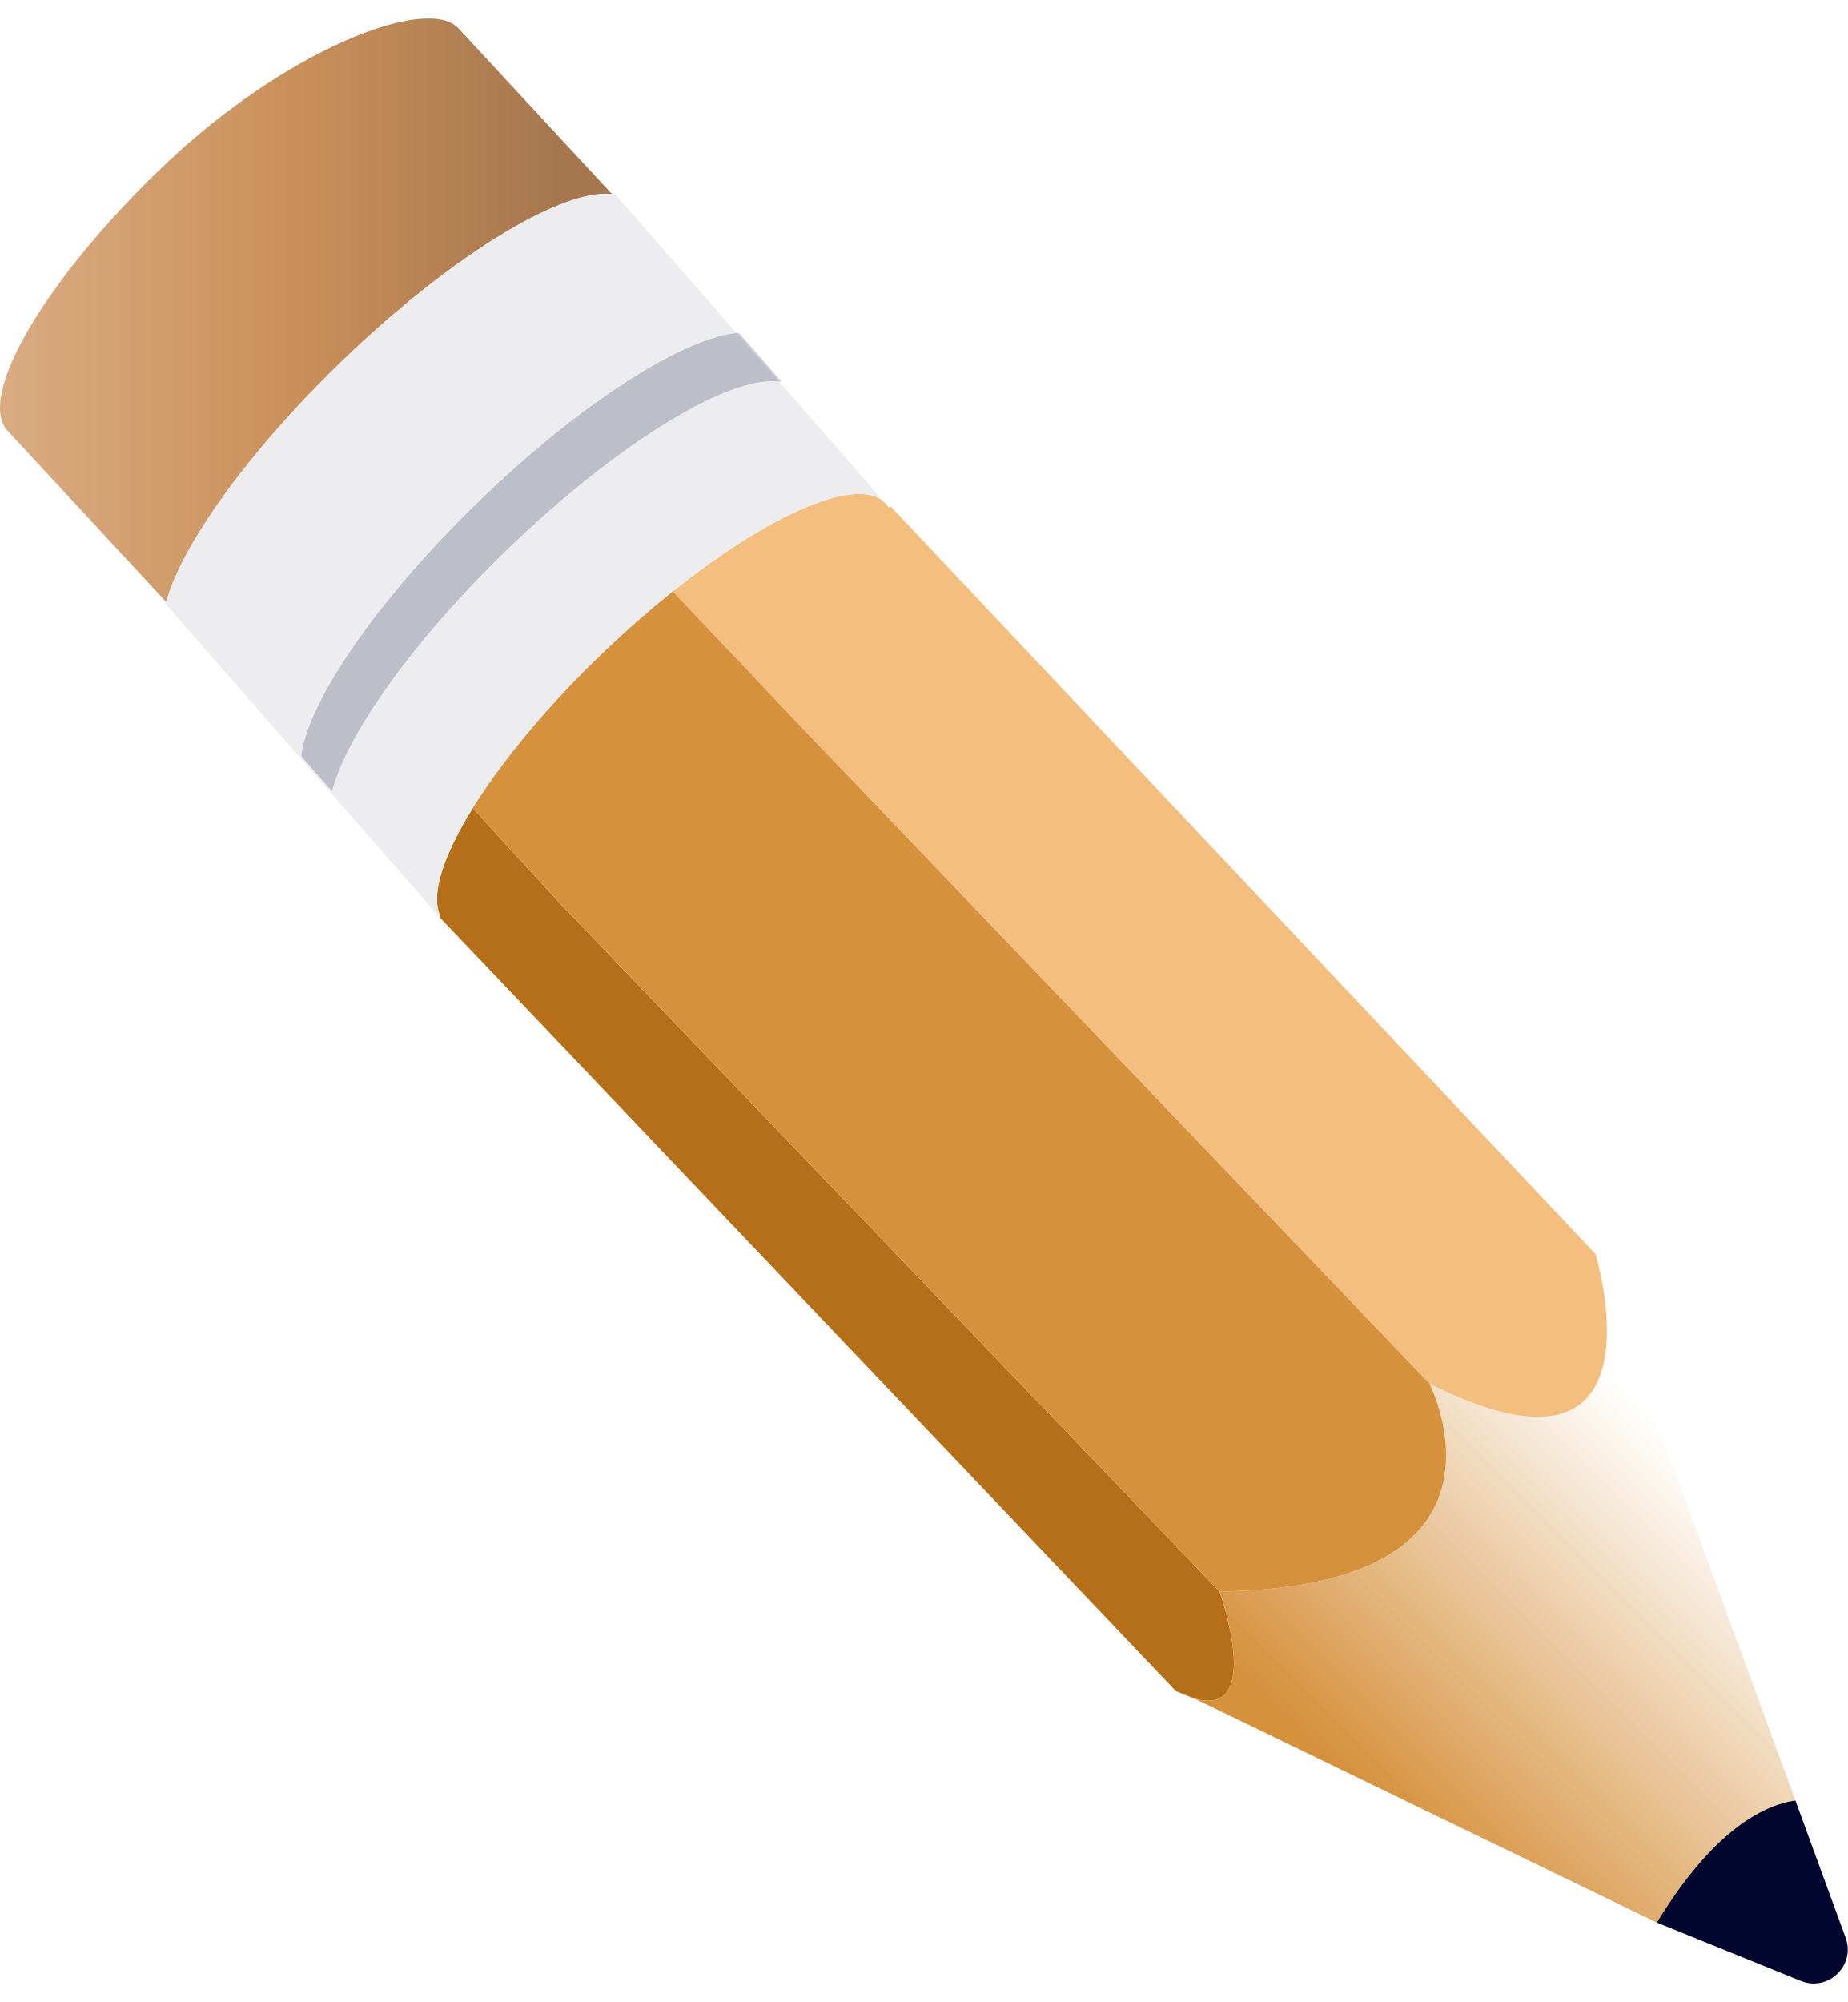
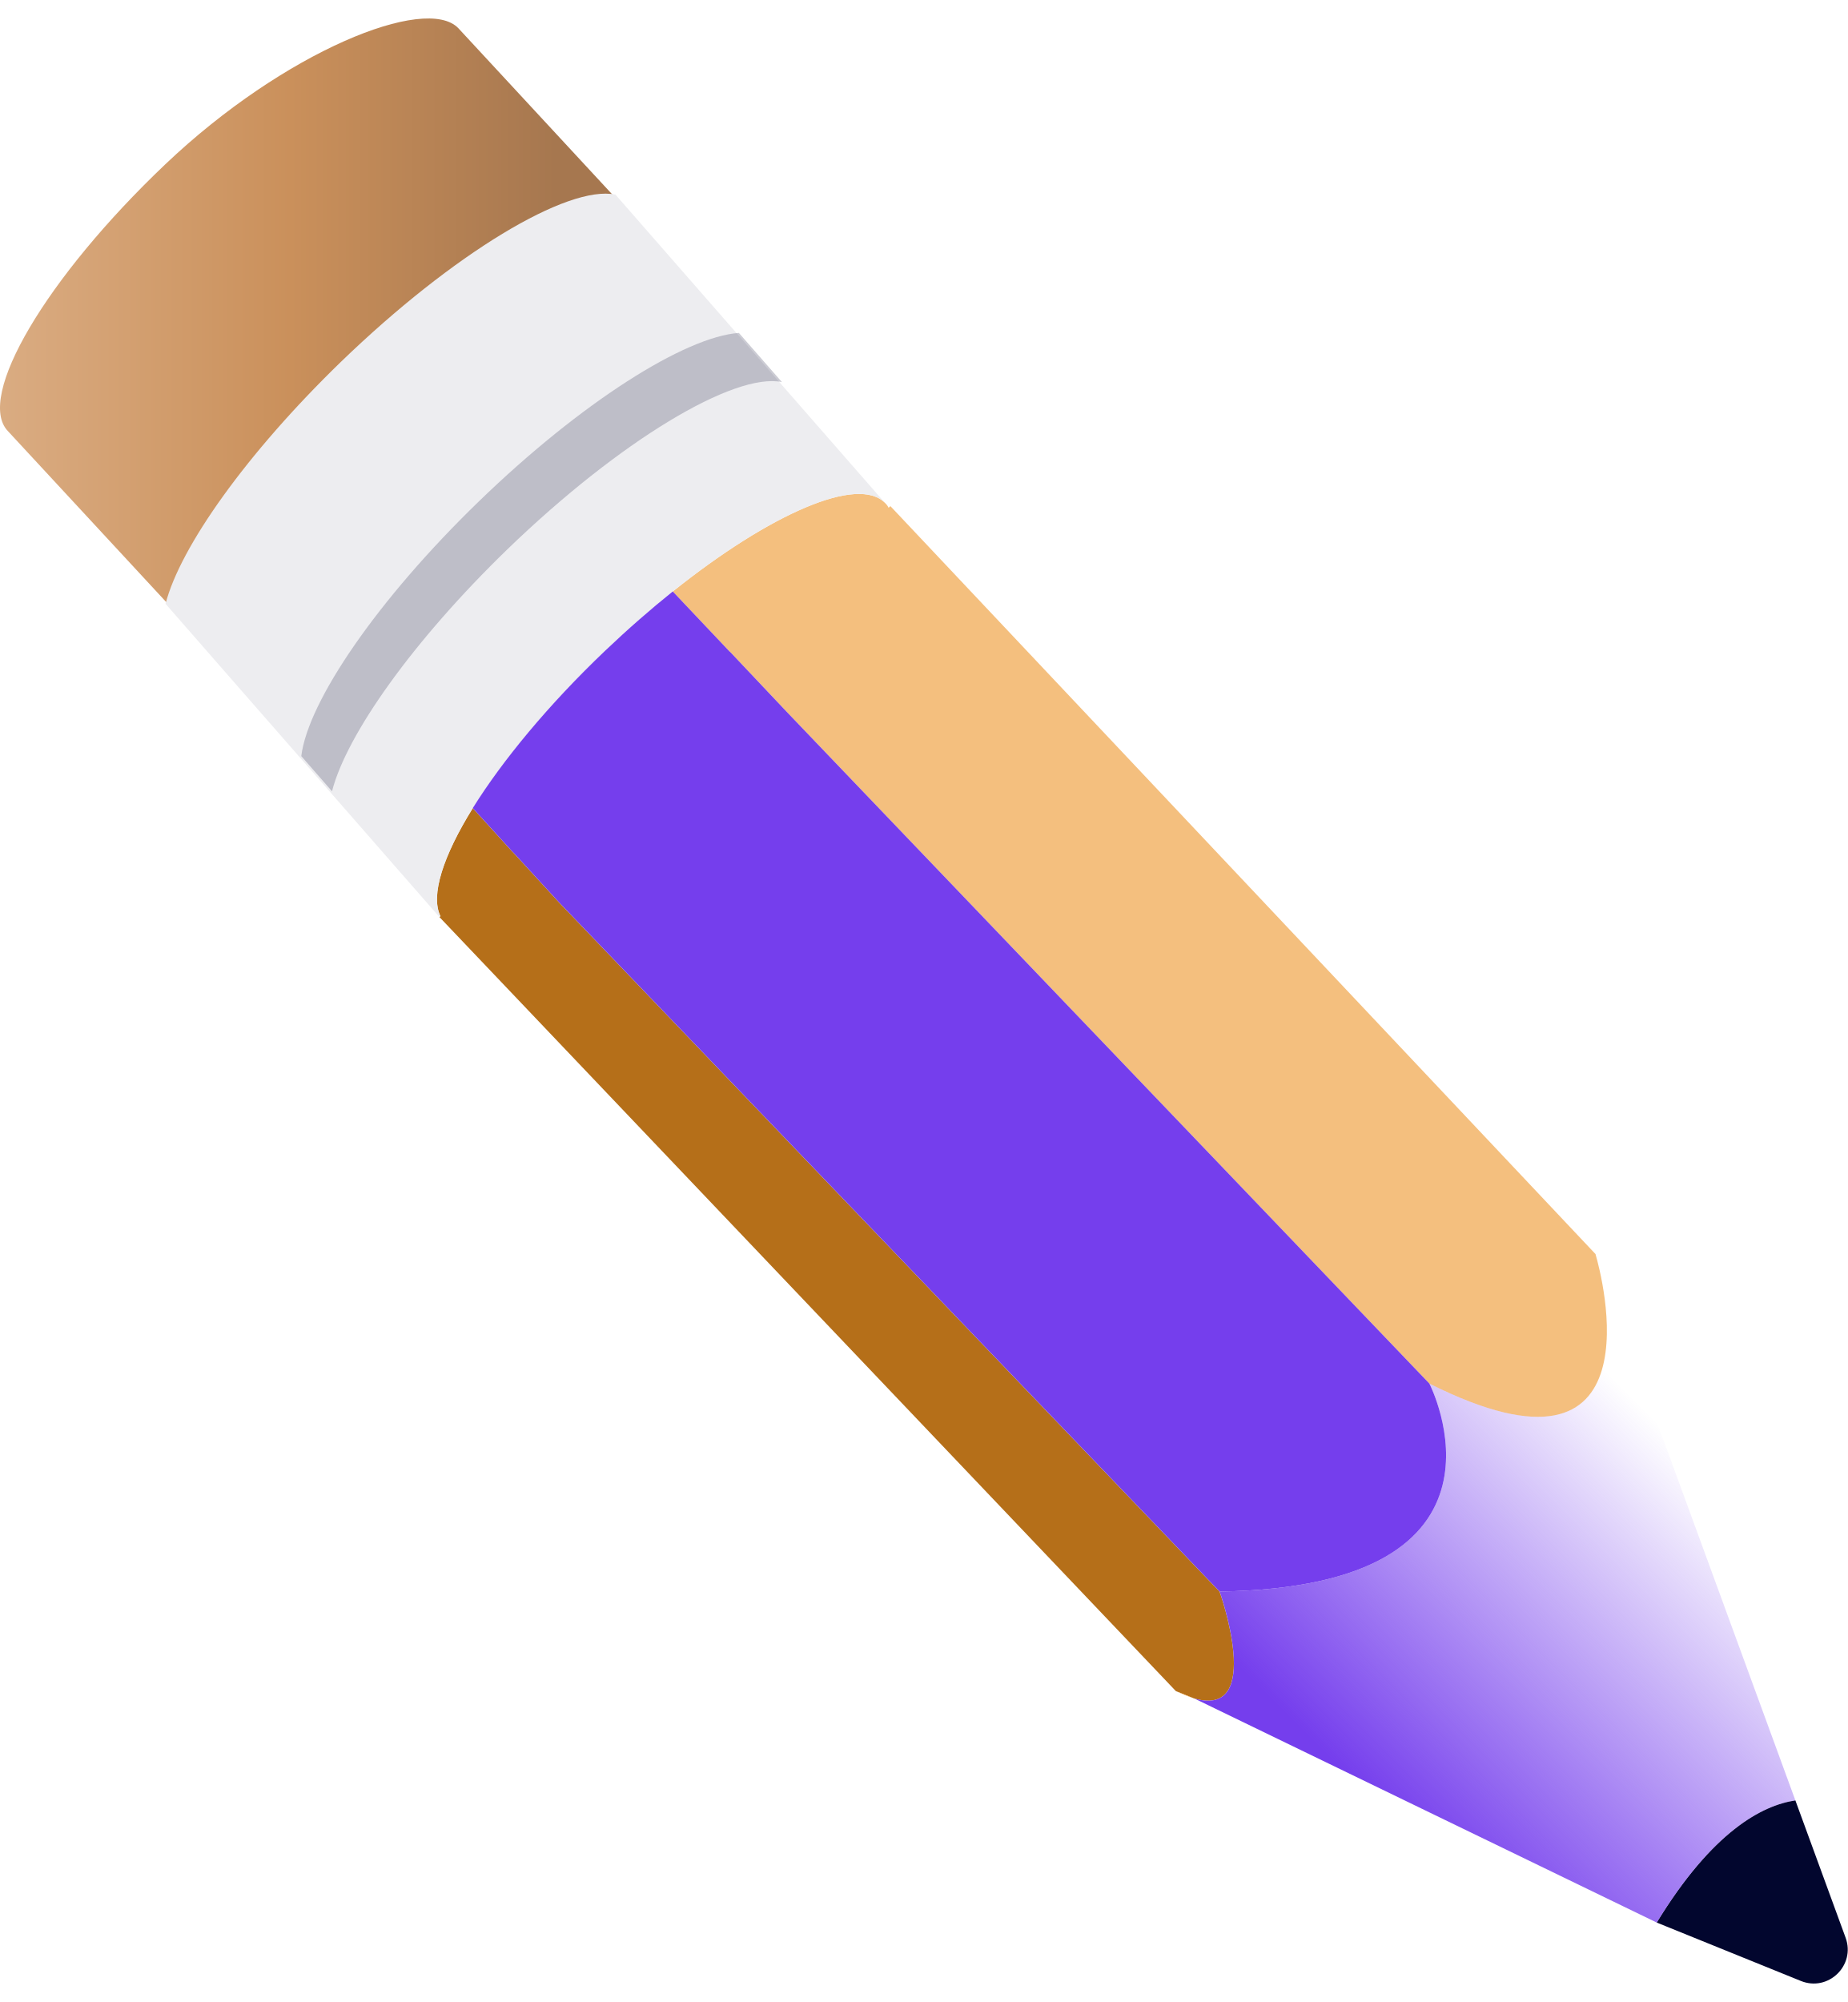
<svg xmlns="http://www.w3.org/2000/svg" width="72" height="78" viewBox="0 0 72 78" fill="none">
  <g id="pencil">
    <path id="Vector" d="M70.173 77.18L64.557 74.905C66.732 71.345 68.669 70.338 69.959 70.146L71.918 75.499C72.309 76.577 71.238 77.612 70.173 77.18Z" fill="#02062E" />
    <path id="Vector_2" d="M46.536 66.174C46.518 66.17 46.499 66.166 46.486 66.156L45.82 65.888L17.123 35.729L17.161 35.695C16.766 34.883 17.265 33.352 18.422 31.486L19.944 33.159L20.109 33.333L21.782 35.157L47.523 62.01C47.524 62.009 49.286 66.968 46.536 66.174Z" fill="#B56F19" />
    <path id="Vector_3" d="M55.697 53.906L30.654 27.732L28.458 25.407L28.431 25.387L26.215 23.046C30.015 20.006 33.449 18.504 34.494 19.604C34.55 19.658 34.592 19.713 34.624 19.783L34.696 19.72L62.172 48.861C62.172 48.861 62.173 48.873 62.182 48.903C62.383 49.591 64.778 58.462 55.697 53.906Z" fill="#F4BF7E" />
    <path id="Vector_4" d="M64.556 74.904L46.537 66.174C49.288 66.968 47.525 62.008 47.525 62.008C59.775 61.822 55.697 53.905 55.697 53.905C64.779 58.461 62.383 49.59 62.182 48.901L69.959 70.145C68.669 70.337 66.731 71.345 64.556 74.904Z" fill="url(#paint0_linear_10232_65873)" />
    <path id="Vector_5" d="M24.984 8.791L17.861 1.1C16.602 -0.222 11.081 1.991 6.436 6.406C1.792 10.821 -0.954 15.473 0.306 16.794L7.429 24.485C8.687 25.807 13.473 23.3 18.118 18.885C22.763 14.47 26.243 10.114 24.984 8.791Z" fill="url(#paint1_linear_10232_65873)" />
    <path id="Vector_6" d="M23.587 25.348C21.366 27.464 19.575 29.638 18.422 31.486C17.266 33.352 16.766 34.883 17.162 35.695L17.123 35.729L6.451 23.525C7.022 21.304 9.616 17.654 13.278 14.104C17.659 9.868 22.118 7.198 23.981 7.581L34.493 19.604C33.447 18.505 30.014 20.006 26.214 23.046C25.352 23.737 24.468 24.509 23.587 25.348Z" fill="#EDEDF0" />
    <path id="Vector_7" d="M46.486 66.155C46.285 66.094 46.071 66.01 45.82 65.888L46.486 66.155Z" fill="url(#paint2_linear_10232_65873)" />
-     <path id="Vector_8" d="M47.524 62.009L21.782 35.155L20.109 33.331L19.944 33.157L18.422 31.484C19.574 29.636 21.366 27.461 23.587 25.346C24.469 24.507 25.353 23.735 26.215 23.044L28.43 25.385L28.457 25.406L30.653 27.731L55.697 53.905C55.697 53.906 59.774 61.822 47.524 62.009Z" fill="#D6913D" />
+     <path id="Vector_8" d="M47.524 62.009L21.782 35.155L20.109 33.331L19.944 33.157L18.422 31.484C19.574 29.636 21.366 27.461 23.587 25.346C24.469 24.507 25.353 23.735 26.215 23.044L28.43 25.385L28.457 25.406L30.653 27.731L55.697 53.905C55.697 53.906 59.774 61.822 47.524 62.009Z" fill="#753EED" />
    <path id="Vector_9" d="M19.764 21.408C16.102 24.958 13.508 28.608 12.937 30.829L11.74 29.458C12.002 27.326 14.704 23.362 18.672 19.523C22.645 15.678 26.688 13.122 28.792 12.971L30.468 14.885C28.604 14.502 24.145 17.172 19.764 21.408Z" fill="#000429" fill-opacity="0.2" />
  </g>
  <defs>
    <linearGradient id="paint0_linear_10232_65873" x1="49.719" y1="66.375" x2="62.625" y2="53.469" gradientUnits="userSpaceOnUse">
-       <stop stop-color="#D6913D" />
-       <stop offset="1" stop-color="#D6913D" stop-opacity="0" />
+       <stop stop-color="#753EED" />
+       <stop offset="1" stop-color="#753EED" stop-opacity="0" />
    </linearGradient>
    <linearGradient id="paint1_linear_10232_65873" x1="7.09079e-05" y1="12.778" x2="25.244" y2="12.778" gradientUnits="userSpaceOnUse">
      <stop stop-color="#DAAC82" />
      <stop offset="0.448" stop-color="#CA905B" />
      <stop offset="0.859" stop-color="#A6774F" />
    </linearGradient>
    <linearGradient id="paint2_linear_10232_65873" x1="45.885" y1="65.809" x2="46.423" y2="66.237" gradientUnits="userSpaceOnUse">
      <stop stop-color="#FFD184" />
      <stop offset="1" stop-color="#FFAC57" />
    </linearGradient>
  </defs>
</svg>
